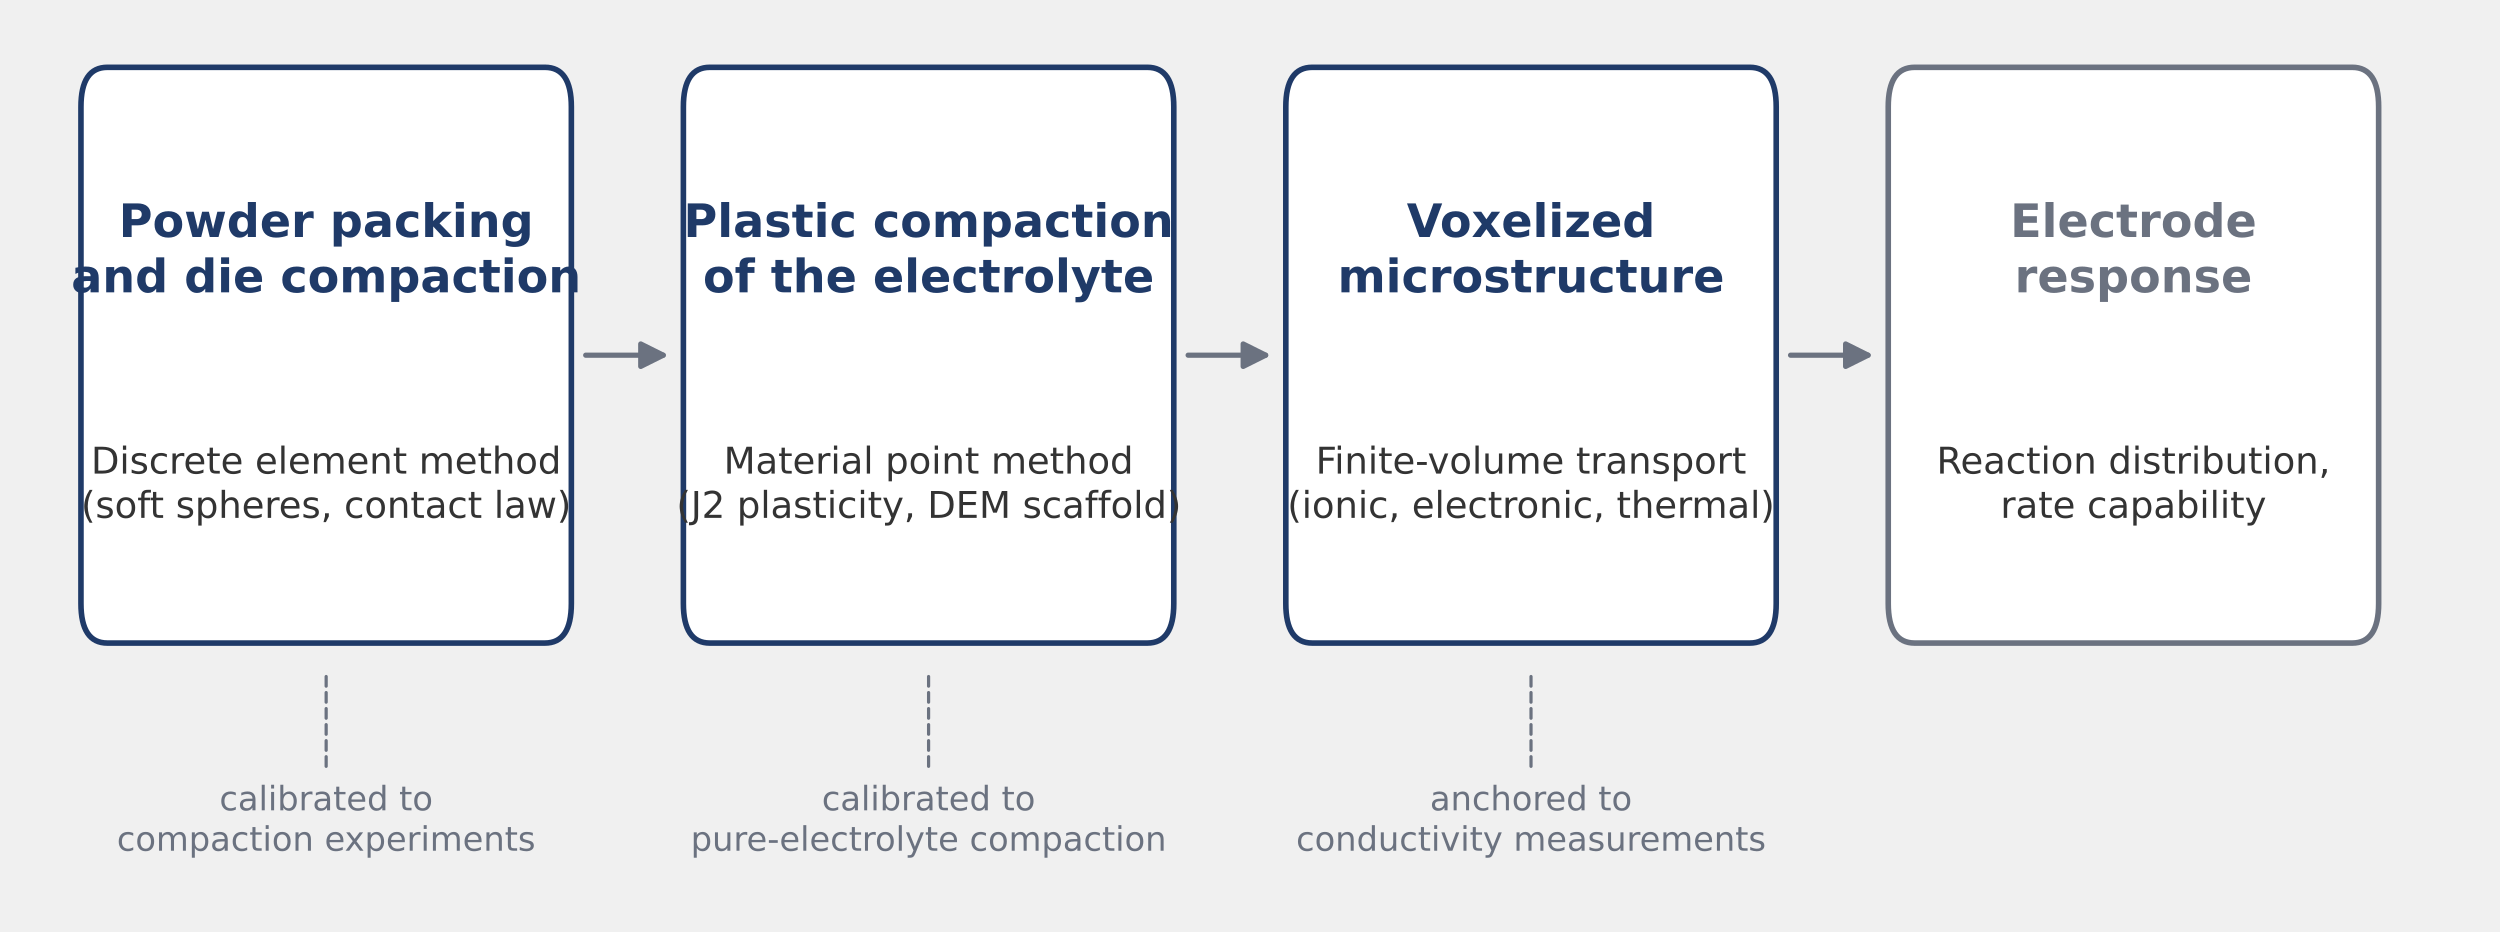
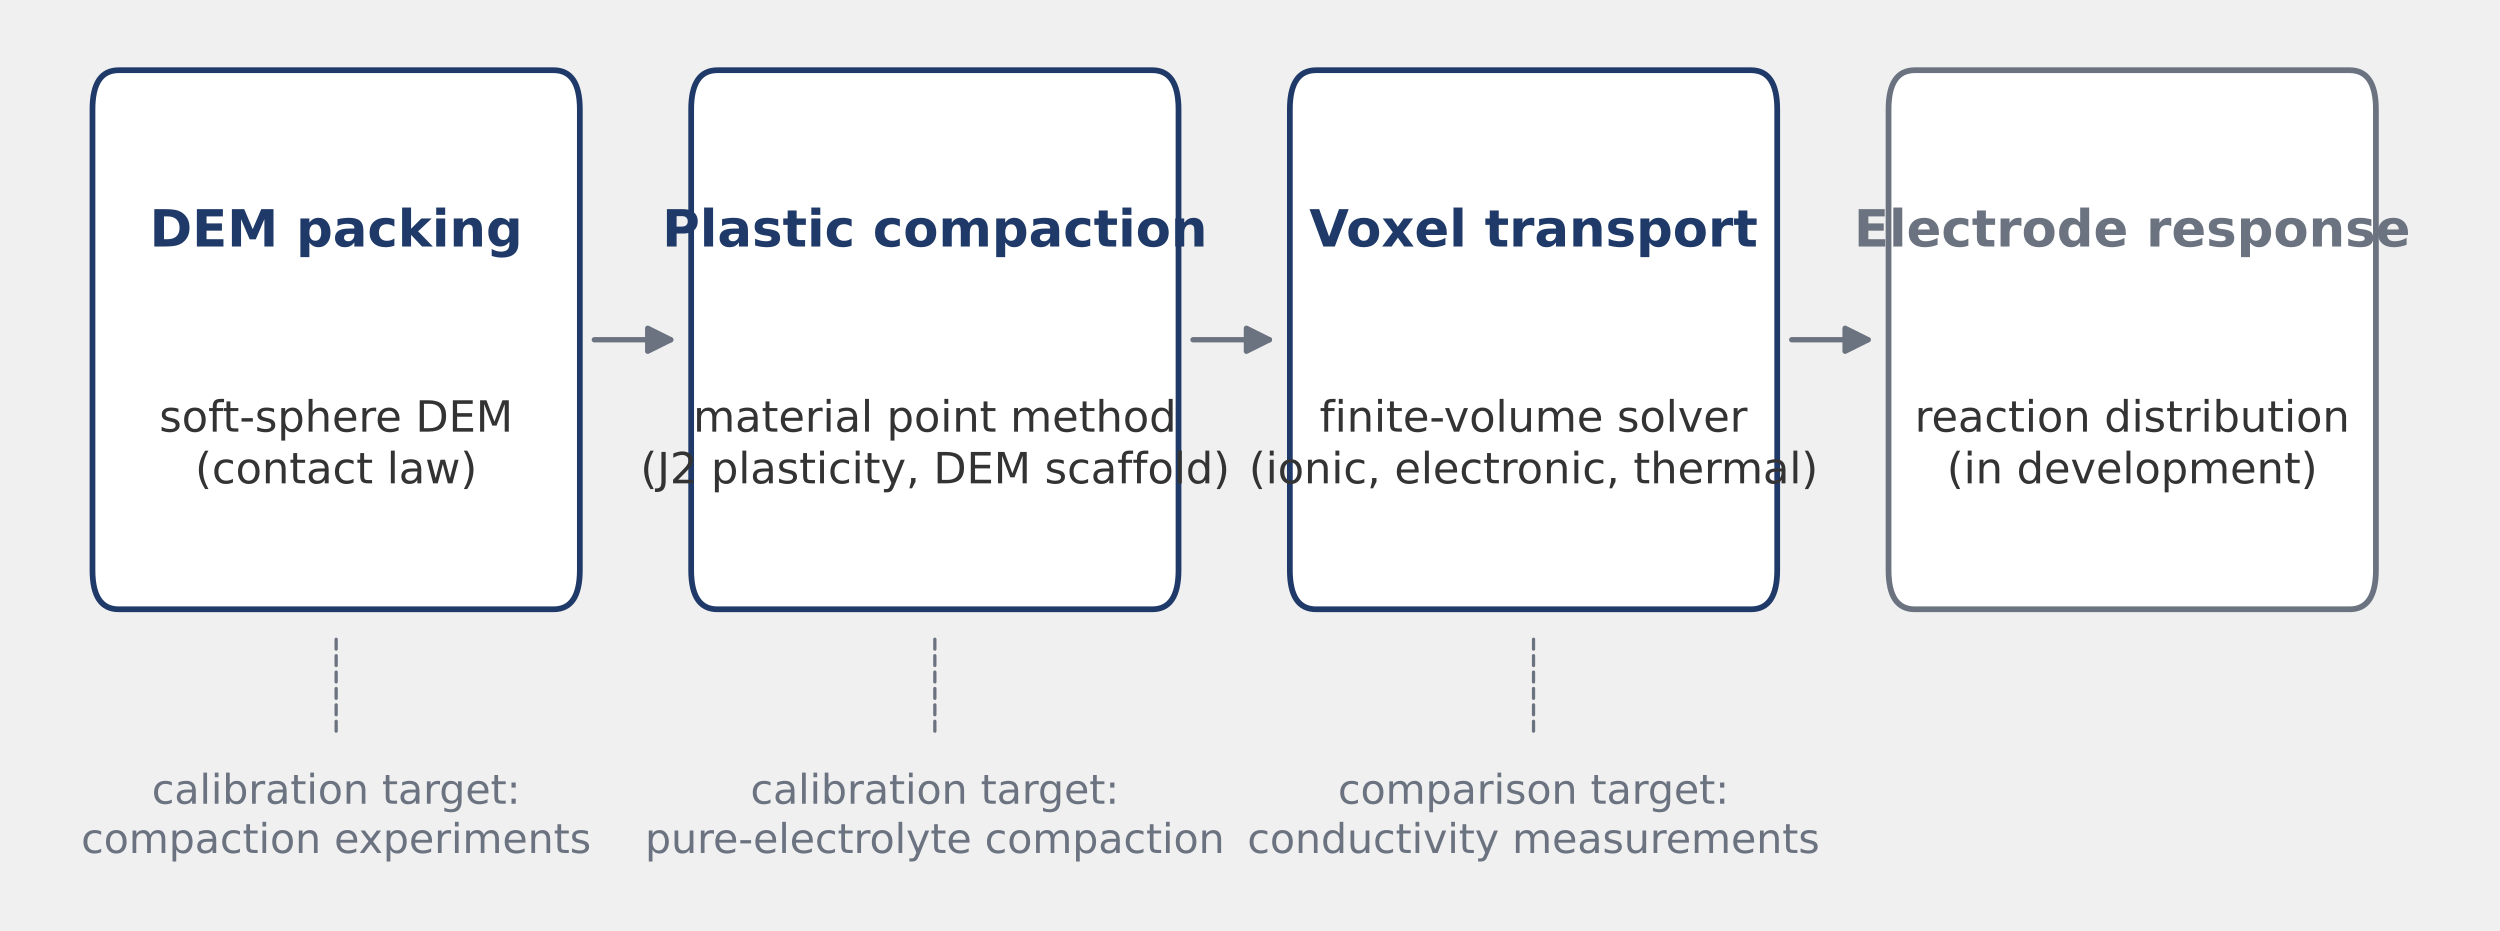
- <svg xmlns="http://www.w3.org/2000/svg" width="623.622pt" height="232.441pt" viewBox="0 0 623.622 232.441" version="1.1">
+ <svg xmlns="http://www.w3.org/2000/svg" width="609.449pt" height="226.772pt" viewBox="0 0 609.449 226.772" version="1.1">
  <defs>
    <style type="text/css">*{stroke-linejoin: round; stroke-linecap: butt}</style>
  </defs>
  <g id="figure_1">
    <g id="patch_1">
-       <path d="M 0 232.441  L 623.622 232.441  L 623.622 0  L 0 0  L 0 232.441  z " style="fill: none" />
+       <path d="M 0 226.772  L 609.449 226.772  L 609.449 0  L 0 0  L 0 226.772  z " style="fill: none" />
    </g>
    <g id="axes_1">
      <g id="patch_2">
-         <path d="M 26.785 160.41  L 135.932 160.41  Q 142.523 160.41 142.523 150.547  L 142.523 26.657  Q 142.523 16.793 135.932 16.793  L 26.785 16.793  Q 20.194 16.793 20.194 26.657  L 20.194 150.547  Q 20.194 160.41 26.785 160.41  z " clip-path="url(#p6f47cace44)" style="fill: #ffffff; stroke: #1f3a68; stroke-width: 1.4; stroke-linejoin: miter" />
+         <path d="M 28.946 148.532  L 134.951 148.532  Q 141.352 148.532 141.352 138.981  L 141.352 26.667  Q 141.352 17.117 134.951 17.117  L 28.946 17.117  Q 22.545 17.117 22.545 26.667  L 22.545 138.981  Q 22.545 148.532 28.946 148.532  z " clip-path="url(#pc48978398f)" style="fill: #ffffff; stroke: #1f3a68; stroke-width: 1.4; stroke-linejoin: miter" />
      </g>
      <g id="patch_3">
-         <path d="M 146.105 88.602  Q 156.496 88.602 165.434 88.602  " clip-path="url(#p6f47cace44)" style="fill: none; stroke: #6b7280; stroke-width: 1.3; stroke-linecap: round" />
-         <path d="M 159.834 85.802  L 165.434 88.602  L 159.834 91.402  z " clip-path="url(#p6f47cace44)" style="fill: #6b7280; stroke: #6b7280; stroke-width: 1.3; stroke-linecap: round" />
+         <path d="M 144.889 82.824  Q 154.922 82.824 163.502 82.824  " clip-path="url(#pc48978398f)" style="fill: none; stroke: #6b7280; stroke-width: 1.3; stroke-linecap: round" />
+         <path d="M 157.902 80.024  L 163.502 82.824  L 157.902 85.624  z " clip-path="url(#pc48978398f)" style="fill: #6b7280; stroke: #6b7280; stroke-width: 1.3; stroke-linecap: round" />
      </g>
      <g id="patch_4">
-         <path d="M 177.06 160.41  L 286.208 160.41  Q 292.799 160.41 292.799 150.547  L 292.799 26.657  Q 292.799 16.793 286.208 16.793  L 177.06 16.793  Q 170.469 16.793 170.469 26.657  L 170.469 150.547  Q 170.469 160.41 177.06 160.41  z " clip-path="url(#p6f47cace44)" style="fill: #ffffff; stroke: #1f3a68; stroke-width: 1.4; stroke-linejoin: miter" />
+         <path d="M 174.894 148.532  L 280.898 148.532  Q 287.3 148.532 287.3 138.981  L 287.3 26.667  Q 287.3 17.117 280.898 17.117  L 174.894 17.117  Q 168.493 17.117 168.493 26.667  L 168.493 138.981  Q 168.493 148.532 174.894 148.532  z " clip-path="url(#pc48978398f)" style="fill: #ffffff; stroke: #1f3a68; stroke-width: 1.4; stroke-linejoin: miter" />
      </g>
      <g id="patch_5">
-         <path d="M 296.38 88.602  Q 306.772 88.602 315.71 88.602  " clip-path="url(#p6f47cace44)" style="fill: none; stroke: #6b7280; stroke-width: 1.3; stroke-linecap: round" />
-         <path d="M 310.11 85.802  L 315.71 88.602  L 310.11 91.402  z " clip-path="url(#p6f47cace44)" style="fill: #6b7280; stroke: #6b7280; stroke-width: 1.3; stroke-linecap: round" />
+         <path d="M 290.837 82.824  Q 300.87 82.824 309.45 82.824  " clip-path="url(#pc48978398f)" style="fill: none; stroke: #6b7280; stroke-width: 1.3; stroke-linecap: round" />
+         <path d="M 303.85 80.024  L 309.45 82.824  L 303.85 85.624  z " clip-path="url(#pc48978398f)" style="fill: #6b7280; stroke: #6b7280; stroke-width: 1.3; stroke-linecap: round" />
      </g>
      <g id="patch_6">
-         <path d="M 327.335 160.41  L 436.483 160.41  Q 443.074 160.41 443.074 150.547  L 443.074 26.657  Q 443.074 16.793 436.483 16.793  L 327.335 16.793  Q 320.744 16.793 320.744 26.657  L 320.744 150.547  Q 320.744 160.41 327.335 160.41  z " clip-path="url(#p6f47cace44)" style="fill: #ffffff; stroke: #1f3a68; stroke-width: 1.4; stroke-linejoin: miter" />
+         <path d="M 320.842 148.532  L 426.846 148.532  Q 433.248 148.532 433.248 138.981  L 433.248 26.667  Q 433.248 17.117 426.846 17.117  L 320.842 17.117  Q 314.441 17.117 314.441 26.667  L 314.441 138.981  Q 314.441 148.532 320.842 148.532  z " clip-path="url(#pc48978398f)" style="fill: #ffffff; stroke: #1f3a68; stroke-width: 1.4; stroke-linejoin: miter" />
      </g>
      <g id="patch_7">
-         <path d="M 446.655 88.602  Q 457.047 88.602 465.985 88.602  " clip-path="url(#p6f47cace44)" style="fill: none; stroke: #6b7280; stroke-width: 1.3; stroke-linecap: round" />
-         <path d="M 460.385 85.802  L 465.985 88.602  L 460.385 91.402  z " clip-path="url(#p6f47cace44)" style="fill: #6b7280; stroke: #6b7280; stroke-width: 1.3; stroke-linecap: round" />
+         <path d="M 436.785 82.824  Q 446.818 82.824 455.398 82.824  " clip-path="url(#pc48978398f)" style="fill: none; stroke: #6b7280; stroke-width: 1.3; stroke-linecap: round" />
+         <path d="M 449.798 80.024  L 455.398 82.824  L 449.798 85.624  z " clip-path="url(#pc48978398f)" style="fill: #6b7280; stroke: #6b7280; stroke-width: 1.3; stroke-linecap: round" />
      </g>
      <g id="patch_8">
-         <path d="M 477.611 160.41  L 586.758 160.41  Q 593.349 160.41 593.349 150.547  L 593.349 26.657  Q 593.349 16.793 586.758 16.793  L 477.611 16.793  Q 471.02 16.793 471.02 26.657  L 471.02 150.547  Q 471.02 160.41 477.611 160.41  z " clip-path="url(#p6f47cace44)" style="fill: #ffffff; stroke: #6b7280; stroke-width: 1.4; stroke-linejoin: miter" />
+         <path d="M 466.79 148.532  L 572.794 148.532  Q 579.196 148.532 579.196 138.981  L 579.196 26.667  Q 579.196 17.117 572.794 17.117  L 466.79 17.117  Q 460.389 17.117 460.389 26.667  L 460.389 138.981  Q 460.389 148.532 466.79 148.532  z " clip-path="url(#pc48978398f)" style="fill: #ffffff; stroke: #6b7280; stroke-width: 1.4; stroke-linejoin: miter" />
      </g>
      <g id="text_1">
-         <text style="font-weight: 700; font-size: 11.5px; font-family: 'DejaVu Sans'; fill: #1f3a68" transform="translate(29.61953 59.12086)">Powder packing</text>
-         <text style="font-weight: 700; font-size: 11.5px; font-family: 'DejaVu Sans'; fill: #1f3a68" transform="translate(17.76016 72.92401)">and die compaction</text>
+         <text style="font-weight: 700; font-size: 12.5px; font-family: 'DejaVu Sans'; text-anchor: middle; fill: #1f3a68" x="81.948" y="60.094" transform="rotate(-0 81.94846 60.09441)">DEM packing</text>
      </g>
      <g id="text_2">
-         <text style="font-size: 9.2px; font-family: 'DejaVu Sans'; fill: #333333" transform="translate(22.70228 118.1397)">Discrete element method</text>
-         <text style="font-size: 9.2px; font-family: 'DejaVu Sans'; fill: #333333" transform="translate(20.21684 129.1822)">(soft spheres, contact law)</text>
+         <text style="font-size: 10.5px; font-family: 'DejaVu Sans'; fill: #333333" transform="translate(38.83612 105.2281)">soft-sphere DEM</text>
+         <text style="font-size: 10.5px; font-family: 'DejaVu Sans'; fill: #333333" transform="translate(47.56752 117.831)">(contact law)</text>
      </g>
      <g id="text_3">
-         <text style="font-weight: 700; font-size: 11.5px; font-family: 'DejaVu Sans'; fill: #1f3a68" transform="translate(170.497 59.12086)">Plastic compaction</text>
-         <text style="font-weight: 700; font-size: 11.5px; font-family: 'DejaVu Sans'; fill: #1f3a68" transform="translate(175.3549 72.92401)">of the electrolyte</text>
+         <text style="font-weight: 700; font-size: 12.5px; font-family: 'DejaVu Sans'; text-anchor: middle; fill: #1f3a68" x="227.896" y="60.094" transform="rotate(-0 227.8964 60.09441)">Plastic compaction</text>
      </g>
      <g id="text_4">
-         <text style="font-size: 9.2px; font-family: 'DejaVu Sans'; fill: #333333" transform="translate(180.5265 118.1397)">Material point method</text>
-         <text style="font-size: 9.2px; font-family: 'DejaVu Sans'; fill: #333333" transform="translate(168.7411 129.1822)">(J2 plasticity, DEM scaffold)</text>
+         <text style="font-size: 10.5px; font-family: 'DejaVu Sans'; fill: #333333" transform="translate(168.9832 105.2281)">material point method</text>
+         <text style="font-size: 10.5px; font-family: 'DejaVu Sans'; fill: #333333" transform="translate(156.1166 117.831)">(J2 plasticity, DEM scaffold)</text>
      </g>
      <g id="text_5">
-         <text style="font-weight: 700; font-size: 11.5px; font-family: 'DejaVu Sans'; fill: #1f3a68" transform="translate(350.9094 59.12086)">Voxelized</text>
-         <text style="font-weight: 700; font-size: 11.5px; font-family: 'DejaVu Sans'; fill: #1f3a68" transform="translate(333.6666 72.92401)">microstructure</text>
+         <text style="font-weight: 700; font-size: 12.5px; font-family: 'DejaVu Sans'; text-anchor: middle; fill: #1f3a68" x="373.844" y="60.094" transform="rotate(-0 373.8443 60.09441)">Voxel transport</text>
      </g>
      <g id="text_6">
-         <text style="font-size: 9.2px; font-family: 'DejaVu Sans'; fill: #333333" transform="translate(328.1998 118.1397)">Finite-volume transport</text>
-         <text style="font-size: 9.2px; font-family: 'DejaVu Sans'; fill: #333333" transform="translate(321.1215 129.1822)">(ionic, electronic, thermal)</text>
+         <text style="font-size: 10.5px; font-family: 'DejaVu Sans'; fill: #333333" transform="translate(321.6904 105.2281)">finite-volume solver</text>
+         <text style="font-size: 10.5px; font-family: 'DejaVu Sans'; fill: #333333" transform="translate(304.4672 117.831)">(ionic, electronic, thermal)</text>
      </g>
      <g id="text_7">
-         <text style="font-weight: 700; font-size: 11.5px; font-family: 'DejaVu Sans'; fill: #6b7280" transform="translate(501.4262 59.12131)">Electrode</text>
-         <text style="font-weight: 700; font-size: 11.5px; font-family: 'DejaVu Sans'; fill: #6b7280" transform="translate(502.5448 72.92356)">response</text>
+         <text style="font-weight: 700; font-size: 12.5px; font-family: 'DejaVu Sans'; text-anchor: middle; fill: #6b7280" x="519.792" y="60.094" transform="rotate(-0 519.7922 60.09441)">Electrode response</text>
      </g>
      <g id="text_8">
-         <text style="font-size: 9.2px; font-family: 'DejaVu Sans'; fill: #333333" transform="translate(483.067 118.1397)">Reaction distribution,</text>
-         <text style="font-size: 9.2px; font-family: 'DejaVu Sans'; fill: #333333" transform="translate(499.011 129.1822)">rate capability</text>
+         <text style="font-size: 10.5px; font-family: 'DejaVu Sans'; fill: #333333" transform="translate(466.7729 105.2281)">reaction distribution</text>
+         <text style="font-size: 10.5px; font-family: 'DejaVu Sans'; fill: #333333" transform="translate(474.6069 117.831)">(in development)</text>
      </g>
      <g id="patch_9">
-         <path d="M 81.359 191.159  Q 81.359 179.349 81.359 167.538  " style="fill: none; stroke-dasharray: 2.4,1.6; stroke-dashoffset: 0; stroke: #6b7280; stroke-width: 0.8; stroke-linecap: round" />
+         <path d="M 81.948 178.238  Q 81.948 166.869 81.948 155.5  " style="fill: none; stroke-dasharray: 2.4,1.6; stroke-dashoffset: 0; stroke: #6b7280; stroke-width: 0.8; stroke-linecap: round" />
      </g>
      <g id="text_9">
-         <text style="font-size: 8.4px; font-family: 'DejaVu Sans'; fill: #6b7280" transform="translate(54.72681 202.1362)">calibrated to</text>
-         <text style="font-size: 8.4px; font-family: 'DejaVu Sans'; fill: #6b7280" transform="translate(29.14684 212.2185)">compaction experiments</text>
+         <text style="font-size: 10px; font-family: 'DejaVu Sans'; fill: #6b7280" transform="translate(37.0094 195.937)">calibration target:</text>
+         <text style="font-size: 10px; font-family: 'DejaVu Sans'; fill: #6b7280" transform="translate(19.79143 207.9398)">compaction experiments</text>
      </g>
      <g id="patch_10">
-         <path d="M 231.634 191.159  Q 231.634 179.349 231.634 167.538  " style="fill: none; stroke-dasharray: 2.4,1.6; stroke-dashoffset: 0; stroke: #6b7280; stroke-width: 0.8; stroke-linecap: round" />
+         <path d="M 227.896 178.238  Q 227.896 166.869 227.896 155.5  " style="fill: none; stroke-dasharray: 2.4,1.6; stroke-dashoffset: 0; stroke: #6b7280; stroke-width: 0.8; stroke-linecap: round" />
      </g>
      <g id="text_10">
-         <text style="font-size: 8.4px; font-family: 'DejaVu Sans'; fill: #6b7280" transform="translate(205.002 202.1362)">calibrated to</text>
-         <text style="font-size: 8.4px; font-family: 'DejaVu Sans'; fill: #6b7280" transform="translate(172.2938 212.2185)">pure-electrolyte compaction</text>
+         <text style="font-size: 10px; font-family: 'DejaVu Sans'; fill: #6b7280" transform="translate(182.9573 195.937)">calibration target:</text>
+         <text style="font-size: 10px; font-family: 'DejaVu Sans'; fill: #6b7280" transform="translate(157.2534 207.9398)">pure-electrolyte compaction</text>
      </g>
      <g id="patch_11">
-         <path d="M 381.909 191.159  Q 381.909 179.349 381.909 167.538  " style="fill: none; stroke-dasharray: 2.4,1.6; stroke-dashoffset: 0; stroke: #6b7280; stroke-width: 0.8; stroke-linecap: round" />
+         <path d="M 373.844 178.238  Q 373.844 166.869 373.844 155.5  " style="fill: none; stroke-dasharray: 2.4,1.6; stroke-dashoffset: 0; stroke: #6b7280; stroke-width: 0.8; stroke-linecap: round" />
      </g>
      <g id="text_11">
-         <text style="font-size: 8.4px; font-family: 'DejaVu Sans'; fill: #6b7280" transform="translate(356.6966 202.1362)">anchored to</text>
-         <text style="font-size: 8.4px; font-family: 'DejaVu Sans'; fill: #6b7280" transform="translate(323.3086 212.2185)">conductivity measurements</text>
+         <text style="font-size: 10px; font-family: 'DejaVu Sans'; fill: #6b7280" transform="translate(326.1732 195.937)">comparison target:</text>
+         <text style="font-size: 10px; font-family: 'DejaVu Sans'; fill: #6b7280" transform="translate(304.0818 207.9398)">conductivity measurements</text>
      </g>
    </g>
  </g>
  <defs>
-     <clipPath id="p6f47cace44">
-       <rect x="4.903" y="1.8" width="616.919" height="228.841" />
+     <clipPath id="pc48978398f">
+       <rect x="7.694" y="2.6" width="599.155" height="221.572" />
    </clipPath>
  </defs>
</svg>
